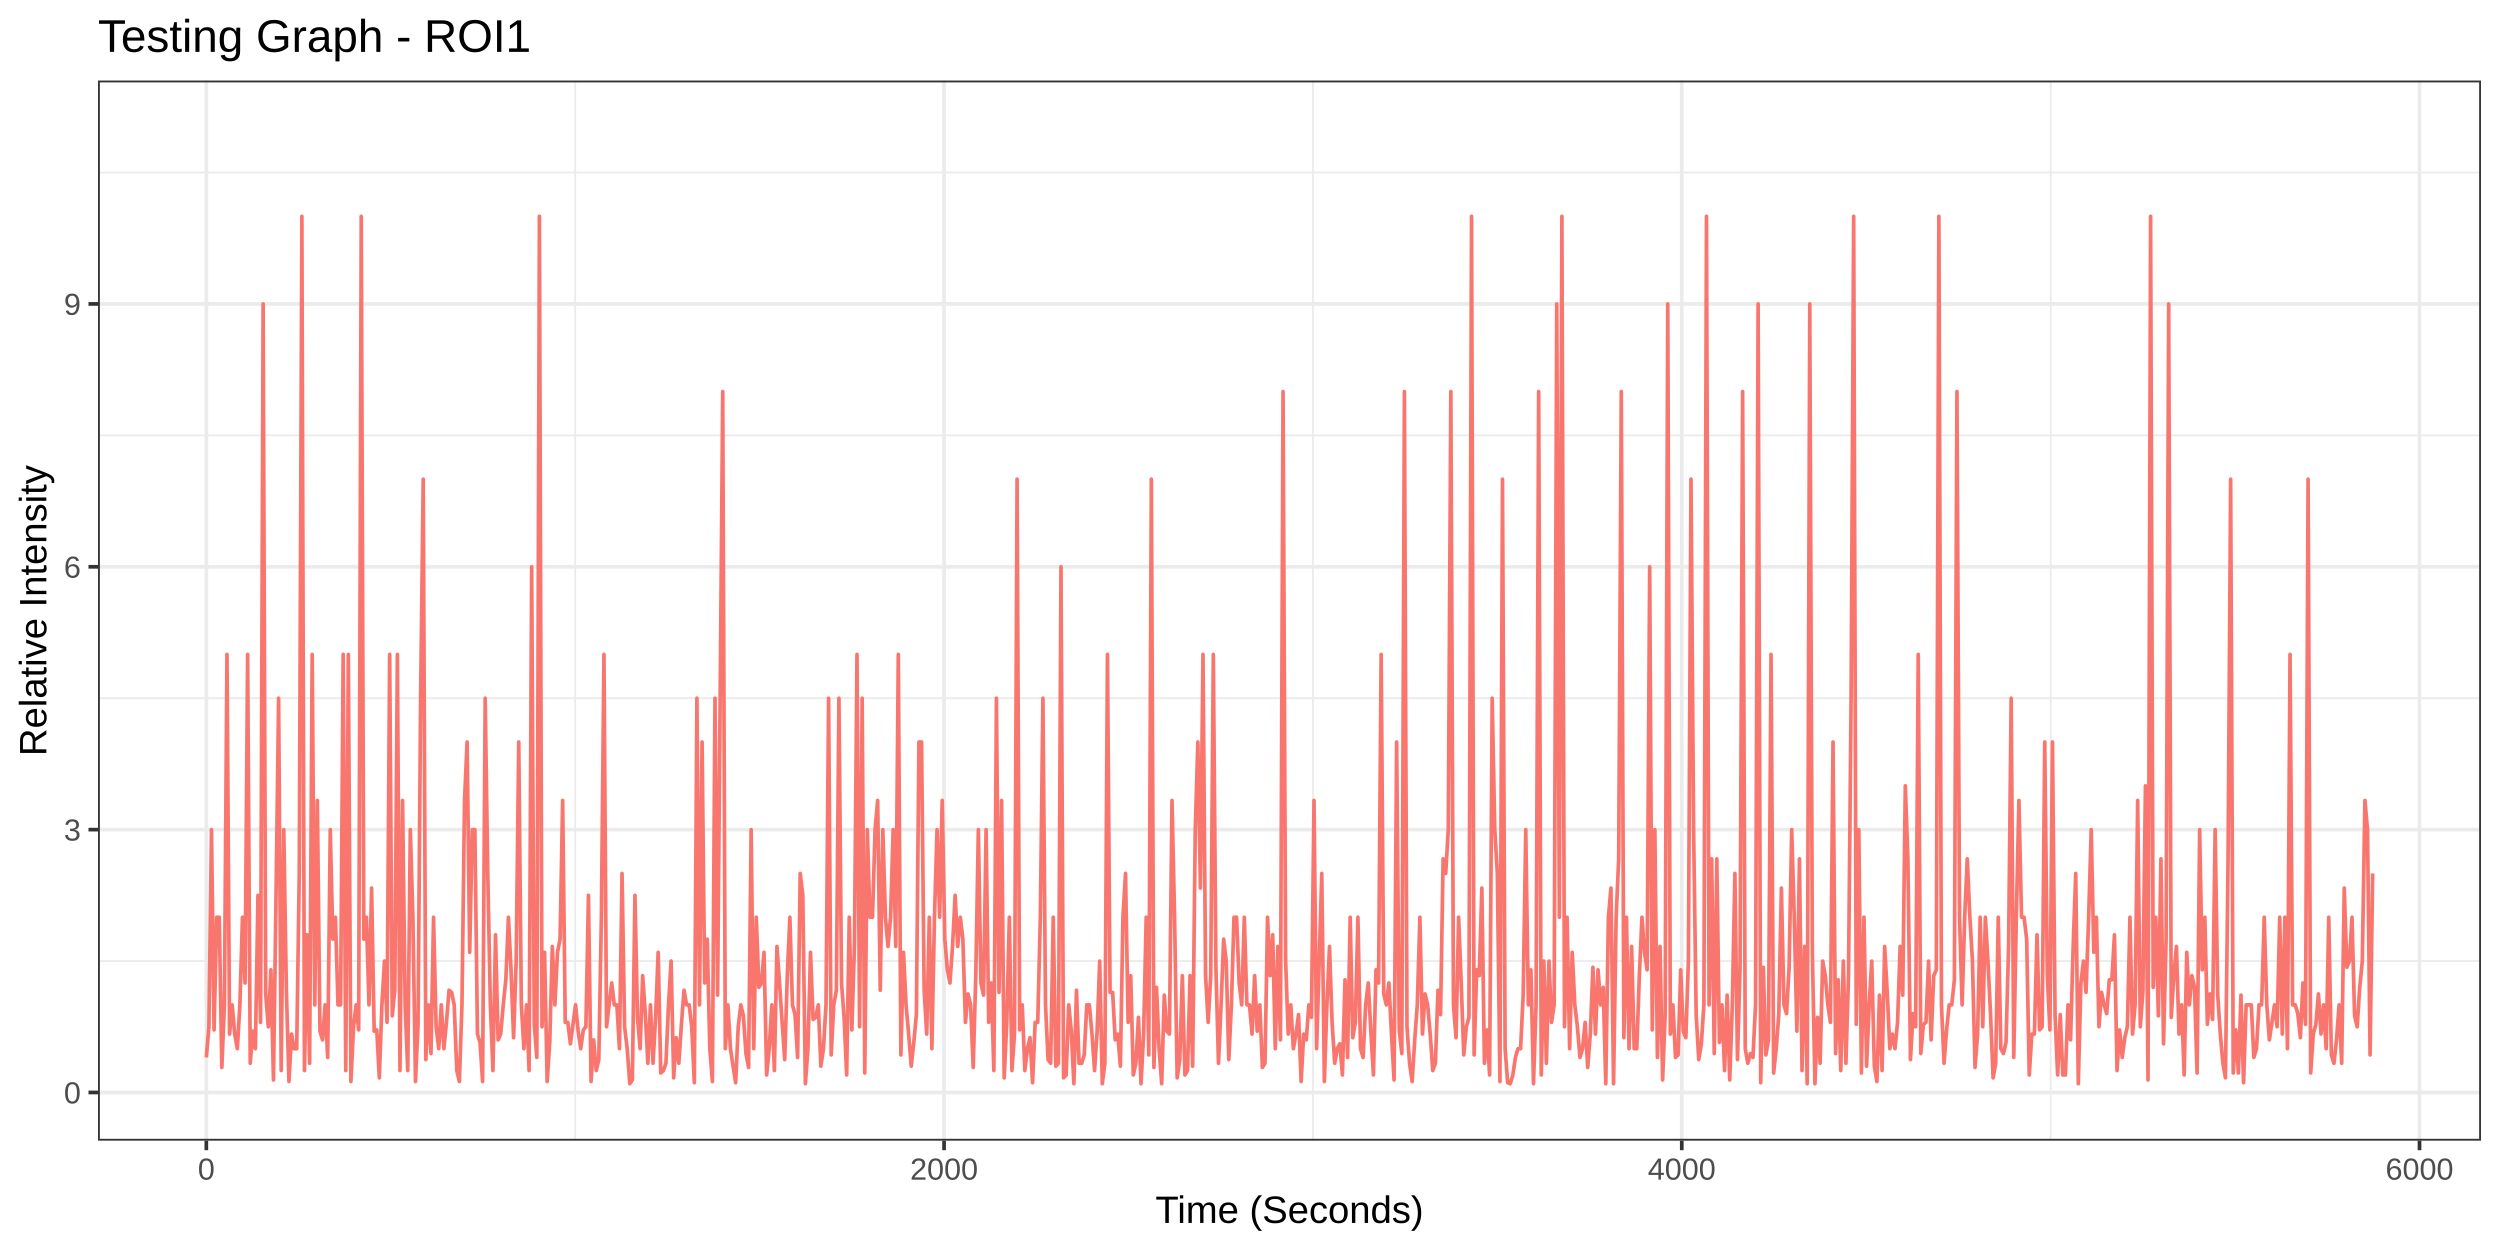
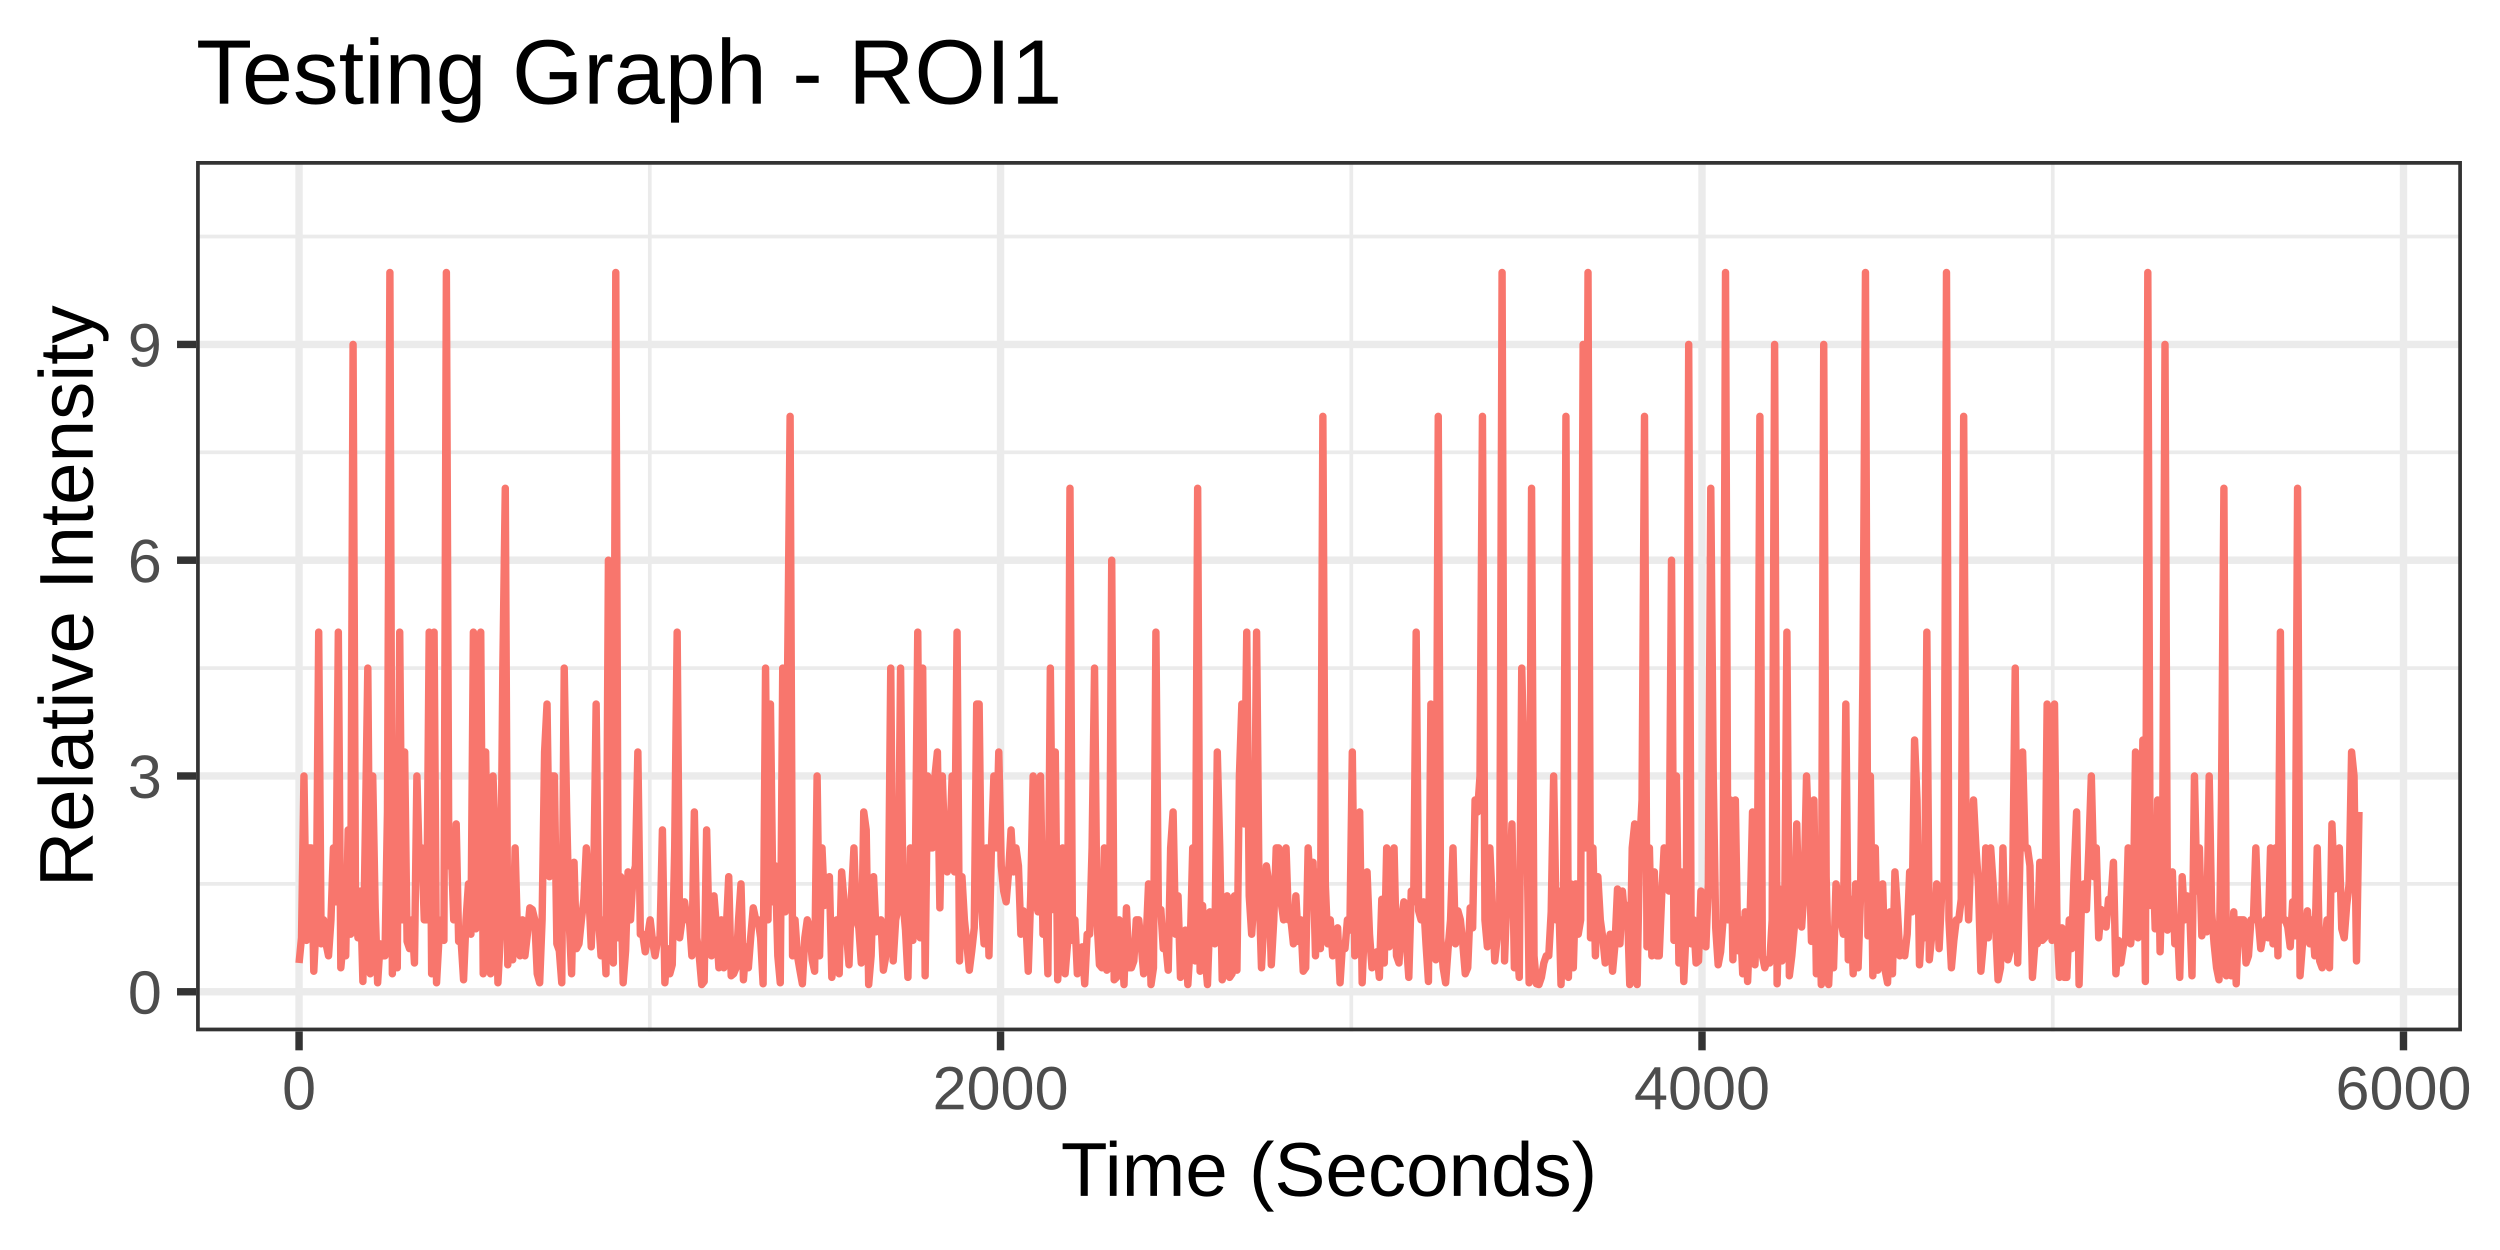
<svg xmlns="http://www.w3.org/2000/svg" width="960.00pt" height="480.00pt" viewBox="0 0 960.00 480.00">
  <g class="svglite">
    <defs>
      <style type="text/css">
    .svglite line, .svglite polyline, .svglite polygon, .svglite path, .svglite rect, .svglite circle {
      fill: none;
      stroke: #000000;
      stroke-linecap: round;
      stroke-linejoin: round;
      stroke-miterlimit: 10.00;
    }
    .svglite text {
      white-space: pre;
    }
    .svglite g.glyphgroup path {
      fill: inherit;
      stroke: none;
    }
  </style>
    </defs>
    <rect width="100%" height="100%" style="stroke: none; fill: #FFFFFF;" />
    <defs>
      <clipPath id="cpMC4wMHw5NjAuMDB8MC4wMHw0ODAuMDA=">
        <rect x="0.00" y="0.00" width="960.00" height="480.00" />
      </clipPath>
    </defs>
    <g clip-path="url(#cpMC4wMHw5NjAuMDB8MC4wMHw0ODAuMDA=)">
-       <rect x="0.00" y="0.00" width="960.00" height="480.00" style="stroke-width: 1.42; stroke: #FFFFFF; fill: #FFFFFF;" />
+       <rect x="0" y="0.00" width="960.00" height="480.00" style="stroke-width: 2.85; stroke: #FFFFFF; fill: #FFFFFF;" />
    </g>
    <defs>
-       <clipPath id="cpMzcuNjR8OTUyLjY5fDMwLjkyfDQzOC4wMQ==">
-         <rect x="37.64" y="30.92" width="915.06" height="407.09" />
+       <clipPath id="cpNzUuMjl8OTQ1LjM5fDYxLjgzfDM5Ni4wMw==">
+         <rect x="75.29" y="61.83" width="870.10" height="334.20" />
      </clipPath>
    </defs>
-     <g clip-path="url(#cpMzcuNjR8OTUyLjY5fDMwLjkyfDQzOC4wMQ==)">
-       <rect x="37.64" y="30.92" width="915.06" height="407.09" style="stroke-width: 1.42; stroke: none; fill: #FFFFFF;" />
-       <polyline points="37.64,369.04 952.69,369.04 " style="stroke-width: 0.71; stroke: #EBEBEB; stroke-linecap: butt;" />
-       <polyline points="37.64,268.11 952.69,268.11 " style="stroke-width: 0.71; stroke: #EBEBEB; stroke-linecap: butt;" />
-       <polyline points="37.64,167.18 952.69,167.18 " style="stroke-width: 0.71; stroke: #EBEBEB; stroke-linecap: butt;" />
-       <polyline points="37.64,66.25 952.69,66.25 " style="stroke-width: 0.71; stroke: #EBEBEB; stroke-linecap: butt;" />
-       <polyline points="220.87,438.01 220.87,30.92 " style="stroke-width: 0.71; stroke: #EBEBEB; stroke-linecap: butt;" />
-       <polyline points="504.16,438.01 504.16,30.92 " style="stroke-width: 0.71; stroke: #EBEBEB; stroke-linecap: butt;" />
-       <polyline points="787.45,438.01 787.45,30.92 " style="stroke-width: 0.71; stroke: #EBEBEB; stroke-linecap: butt;" />
-       <polyline points="37.64,419.51 952.69,419.51 " style="stroke-width: 1.42; stroke: #EBEBEB; stroke-linecap: butt;" />
-       <polyline points="37.64,318.58 952.69,318.58 " style="stroke-width: 1.42; stroke: #EBEBEB; stroke-linecap: butt;" />
-       <polyline points="37.64,217.65 952.69,217.65 " style="stroke-width: 1.42; stroke: #EBEBEB; stroke-linecap: butt;" />
-       <polyline points="37.64,116.71 952.69,116.71 " style="stroke-width: 1.42; stroke: #EBEBEB; stroke-linecap: butt;" />
-       <polyline points="79.23,438.01 79.23,30.92 " style="stroke-width: 1.42; stroke: #EBEBEB; stroke-linecap: butt;" />
-       <polyline points="362.52,438.01 362.52,30.92 " style="stroke-width: 1.42; stroke: #EBEBEB; stroke-linecap: butt;" />
-       <polyline points="645.80,438.01 645.80,30.92 " style="stroke-width: 1.42; stroke: #EBEBEB; stroke-linecap: butt;" />
-       <polyline points="929.09,438.01 929.09,30.92 " style="stroke-width: 1.42; stroke: #EBEBEB; stroke-linecap: butt;" />
-       <polyline points="79.23,406.05 80.22,394.28 81.21,318.58 82.20,395.48 83.20,352.22 84.19,352.22 85.18,409.90 86.17,385.87 87.16,251.29 88.15,397.08 89.14,385.87 90.14,397.08 91.13,402.69 92.12,385.87 93.11,352.22 94.10,377.46 95.09,251.29 96.09,408.30 97.08,395.96 98.07,402.69 99.06,343.81 100.05,392.59 101.04,116.71 102.03,381.66 103.03,394.28 104.02,372.41 105.01,414.70 106.00,343.81 106.99,268.11 107.98,411.10 108.97,318.58 109.97,380.26 110.96,415.30 111.95,397.08 112.94,402.69 113.93,402.69 114.92,335.40 115.92,83.07 116.91,411.10 117.90,358.95 118.89,408.30 119.88,251.29 120.87,385.87 121.86,307.36 122.86,395.96 123.85,399.32 124.84,385.87 125.83,406.05 126.82,318.58 127.81,360.63 128.80,352.22 129.80,385.87 130.79,385.87 131.78,251.29 132.77,411.10 133.76,251.29 134.75,415.30 135.75,394.28 136.74,385.87 137.73,395.48 138.72,83.07 139.71,360.63 140.70,352.22 141.69,385.87 142.69,341.01 143.68,395.96 144.67,395.48 145.66,413.90 146.65,385.87 147.64,369.04 148.63,392.59 149.63,251.29 150.62,390.07 151.61,380.26 152.60,251.29 153.59,411.10 154.58,307.36 155.58,385.87 156.57,411.10 157.56,318.58 158.55,352.22 159.54,415.30 160.53,393.34 161.52,268.11 162.52,184.00 163.51,406.89 164.50,385.87 165.49,404.56 166.48,352.22 167.47,394.28 168.47,402.69 169.46,385.87 170.45,402.69 171.44,392.59 172.43,380.26 173.42,381.06 174.41,385.87 175.41,411.10 176.40,415.30 177.39,385.87 178.38,307.36 179.37,284.93 180.36,365.68 181.35,318.58 182.35,318.58 183.34,397.08 184.33,400.28 185.32,415.30 186.31,268.11 187.30,335.40 188.30,385.87 189.29,411.10 190.28,358.95 191.27,399.32 192.26,397.08 193.25,385.87 194.24,376.25 195.24,352.22 196.23,372.41 197.22,398.48 198.21,369.04 199.20,284.93 200.19,385.87 201.18,402.69 202.18,385.87 203.17,411.10 204.16,217.65 205.15,393.34 206.14,406.05 207.13,83.07 208.13,394.28 209.12,365.68 210.11,415.30 211.10,400.28 212.09,363.44 213.08,385.87 214.07,365.68 215.07,360.63 216.06,307.36 217.05,392.59 218.04,392.59 219.03,400.82 220.02,393.34 221.01,385.87 222.01,395.96 223.00,402.69 223.99,395.48 224.98,394.28 225.97,343.81 226.96,415.30 227.96,399.32 228.95,411.10 229.94,406.89 230.93,352.22 231.92,251.29 232.91,394.28 233.90,385.87 234.90,377.46 235.89,385.87 236.88,385.87 237.87,402.69 238.86,335.40 239.85,394.28 240.84,402.69 241.84,416.15 242.83,414.70 243.82,343.81 244.81,390.67 245.80,402.69 246.79,374.65 247.79,389.23 248.78,408.30 249.77,385.87 250.76,408.30 251.75,390.67 252.74,365.68 253.73,412.03 254.73,411.10 255.72,408.30 256.71,385.87 257.70,369.04 258.69,413.90 259.68,398.48 260.67,408.30 261.67,393.34 262.66,380.26 263.65,385.87 264.64,385.87 265.63,394.28 266.62,415.77 267.62,268.11 268.61,385.87 269.60,284.93 270.59,377.46 271.58,360.63 272.57,402.69 273.56,415.30 274.56,268.11 275.55,382.13 276.54,268.11 277.53,150.36 278.52,402.69 279.51,385.87 280.50,402.69 281.50,409.42 282.49,415.77 283.48,394.28 284.47,385.87 285.46,390.07 286.45,404.56 287.45,409.90 288.44,318.58 289.43,402.69 290.42,352.22 291.41,379.14 292.40,377.46 293.39,365.68 294.39,412.78 295.38,402.69 296.37,385.87 297.36,411.10 298.35,363.44 299.34,377.46 300.33,392.59 301.33,406.89 302.32,374.65 303.31,352.22 304.30,385.87 305.29,389.60 306.28,406.05 307.28,335.40 308.27,343.81 309.26,416.15 310.25,402.69 311.24,365.68 312.23,391.47 313.22,390.67 314.22,385.87 315.21,409.42 316.20,402.69 317.19,385.87 318.18,268.11 319.17,405.09 320.16,385.87 321.16,380.26 322.15,268.11 323.14,377.46 324.13,390.67 325.12,412.78 326.11,352.22 327.11,395.48 328.10,363.44 329.09,251.29 330.08,394.28 331.07,268.11 332.06,412.03 333.05,318.58 334.05,352.22 335.04,352.22 336.03,318.58 337.02,307.36 338.01,380.26 339.00,318.58 340.00,352.22 340.99,363.44 341.98,352.22 342.97,318.58 343.96,363.44 344.95,251.29 345.94,405.09 346.94,365.68 347.93,385.87 348.92,397.08 349.91,409.42 350.90,400.28 351.89,389.60 352.88,284.93 353.88,284.93 354.87,380.26 355.86,397.08 356.85,352.22 357.84,402.69 358.83,352.22 359.83,318.58 360.82,352.22 361.81,307.36 362.80,360.63 363.79,372.41 364.78,377.46 365.77,363.44 366.77,343.81 367.76,363.44 368.75,352.22 369.74,360.63 370.73,392.59 371.72,381.66 372.71,385.87 373.71,409.90 374.70,374.65 375.69,318.58 376.68,377.46 377.67,382.13 378.66,318.58 379.66,392.59 380.65,377.46 381.64,411.10 382.63,268.11 383.62,381.06 384.61,307.36 385.60,413.90 386.60,392.59 387.59,352.22 388.58,411.10 389.57,397.08 390.56,184.00 391.55,395.48 392.54,385.87 393.54,411.10 394.53,402.69 395.52,398.48 396.51,415.77 397.50,392.59 398.49,392.59 399.49,352.22 400.48,268.11 401.47,385.87 402.46,406.89 403.45,408.30 404.44,352.22 405.43,409.42 406.43,408.30 407.42,217.65 408.41,413.90 409.40,412.78 410.39,385.87 411.38,395.96 412.37,416.15 413.37,380.26 414.36,408.30 415.35,408.30 416.34,405.09 417.33,385.87 418.32,385.87 419.32,397.08 420.31,411.10 421.30,395.96 422.29,369.04 423.28,416.15 424.27,408.30 425.26,251.29 426.26,381.06 427.25,381.06 428.24,399.32 429.23,397.08 430.22,409.42 431.21,352.22 432.20,335.40 433.20,392.59 434.19,374.65 435.18,412.78 436.17,408.30 437.16,390.67 438.15,416.15 439.15,397.08 440.14,352.22 441.13,405.09 442.12,184.00 443.11,409.90 444.10,379.14 445.09,402.69 446.09,416.15 447.08,382.13 448.07,395.96 449.06,397.08 450.05,307.36 451.04,352.22 452.03,413.90 453.03,406.89 454.02,374.65 455.01,412.78 456.00,411.10 456.99,374.65 457.98,409.42 458.98,318.58 459.97,284.93 460.96,341.01 461.95,251.29 462.94,374.65 463.93,392.59 464.92,374.65 465.92,251.29 466.91,371.45 467.90,408.30 468.89,385.87 469.88,360.63 470.87,369.04 471.86,406.89 472.86,385.87 473.85,352.22 474.84,352.22 475.83,377.46 476.82,385.87 477.81,352.22 478.81,385.87 479.80,385.87 480.79,397.08 481.78,374.65 482.77,395.96 483.76,385.87 484.75,409.90 485.75,408.30 486.74,352.22 487.73,374.65 488.72,358.95 489.71,402.69 490.70,363.44 491.69,399.32 492.69,150.36 493.68,369.04 494.67,397.08 495.66,385.87 496.65,402.69 497.64,397.08 498.64,389.60 499.63,415.30 500.62,397.08 501.61,399.32 502.60,385.87 503.59,390.67 504.58,307.36 505.58,402.69 506.57,369.04 507.56,335.40 508.55,415.30 509.54,385.87 510.53,363.44 511.52,392.59 512.52,408.30 513.51,402.69 514.50,400.82 515.49,412.78 516.48,376.25 517.47,406.05 518.47,352.22 519.46,398.48 520.45,392.59 521.44,352.22 522.43,402.69 523.42,406.05 524.41,385.87 525.41,377.46 526.40,395.96 527.39,412.78 528.38,372.41 529.37,377.46 530.36,251.29 531.36,381.66 532.35,385.87 533.34,377.46 534.33,397.08 535.32,414.70 536.31,284.93 537.30,395.48 538.30,404.56 539.29,150.36 540.28,394.28 541.27,408.30 542.26,415.30 543.25,399.32 544.24,385.87 545.24,352.22 546.23,397.08 547.22,381.66 548.21,385.87 549.20,397.08 550.19,411.10 551.19,408.30 552.18,380.26 553.17,389.60 554.16,329.79 555.15,335.40 556.14,318.58 557.13,150.36 558.13,385.87 559.12,398.48 560.11,352.22 561.10,377.46 562.09,405.09 563.08,394.28 564.07,390.67 565.07,83.07 566.06,405.09 567.05,372.41 568.04,374.65 569.03,341.01 570.02,408.30 571.02,395.48 572.01,412.78 573.00,268.11 573.99,318.58 574.98,335.40 575.97,415.30 576.96,184.00 577.96,402.69 578.95,415.77 579.94,416.15 580.93,412.78 581.92,406.05 582.91,402.69 583.90,402.69 584.90,382.13 585.89,318.58 586.88,385.87 587.87,372.41 588.86,416.15 589.85,385.87 590.85,150.36 591.84,412.78 592.83,369.04 593.82,408.30 594.81,369.04 595.80,392.59 596.79,385.87 597.79,116.71 598.78,352.22 599.77,83.07 600.76,394.28 601.75,352.22 602.74,402.69 603.73,365.68 604.73,385.87 605.72,394.28 606.71,406.05 607.70,402.69 608.69,392.59 609.68,409.90 610.68,397.08 611.67,371.45 612.66,397.08 613.65,372.41 614.64,385.87 615.63,379.14 616.62,416.15 617.62,352.22 618.61,341.01 619.60,416.15 620.59,352.22 621.58,329.79 622.57,150.36 623.56,398.48 624.56,352.22 625.55,402.69 626.54,363.44 627.53,402.69 628.52,402.69 629.51,374.65 630.51,352.22 631.50,365.68 632.49,372.41 633.48,217.65 634.47,395.48 635.46,318.58 636.45,406.05 637.45,363.44 638.44,414.70 639.43,389.23 640.42,116.71 641.41,397.08 642.40,385.87 643.39,406.05 644.39,405.09 645.38,372.41 646.37,395.96 647.36,398.48 648.35,369.04 649.34,184.00 650.34,318.58 651.33,389.60 652.32,406.89 653.31,400.82 654.30,385.87 655.29,83.07 656.28,385.87 657.28,329.79 658.27,404.56 659.26,329.79 660.25,400.28 661.24,385.87 662.23,411.10 663.22,382.13 664.22,414.70 665.21,385.87 666.20,335.40 667.19,406.89 668.18,371.45 669.17,150.36 670.17,402.69 671.16,408.30 672.15,404.56 673.14,406.05 674.13,385.87 675.12,116.71 676.11,415.77 677.11,371.45 678.10,405.09 679.09,399.32 680.08,251.29 681.07,412.03 682.06,402.69 683.05,389.60 684.05,341.01 685.04,385.87 686.03,389.23 687.02,371.45 688.01,318.58 689.00,352.22 690.00,395.96 690.99,329.79 691.98,411.10 692.97,363.44 693.96,416.15 694.95,116.71 695.94,365.68 696.94,416.15 697.93,390.67 698.92,408.30 699.91,369.04 700.90,374.65 701.89,385.87 702.88,392.59 703.88,284.93 704.87,404.56 705.86,376.25 706.85,411.10 707.84,369.04 708.83,408.30 709.83,374.65 710.82,268.11 711.81,83.07 712.80,393.34 713.79,318.58 714.78,412.03 715.77,352.22 716.77,409.42 717.76,385.87 718.75,369.04 719.74,409.42 720.73,415.30 721.72,382.13 722.72,411.10 723.71,363.44 724.70,381.06 725.69,402.69 726.68,397.08 727.67,402.69 728.66,392.59 729.66,363.44 730.65,382.13 731.64,301.76 732.63,329.79 733.62,406.89 734.61,389.23 735.60,394.28 736.60,251.29 737.59,404.56 738.58,393.34 739.57,392.59 740.56,369.04 741.55,399.32 742.55,374.65 743.54,372.41 744.53,83.07 745.52,385.87 746.51,408.30 747.50,395.48 748.49,385.87 749.49,385.87 750.48,376.25 751.47,150.36 752.46,352.22 753.45,385.87 754.44,352.22 755.43,329.79 756.43,352.22 757.42,369.04 758.41,409.90 759.40,397.08 760.39,352.22 761.38,394.28 762.38,352.22 763.37,369.04 764.36,389.23 765.35,413.90 766.34,408.30 767.33,352.22 768.32,402.69 769.32,404.56 770.31,400.28 771.30,363.44 772.29,268.11 773.28,406.05 774.27,352.22 775.26,307.36 776.26,352.22 777.25,352.22 778.24,360.63 779.23,412.78 780.22,397.08 781.21,397.08 782.21,358.95 783.20,395.48 784.19,394.28 785.18,284.93 786.17,374.65 787.16,395.48 788.15,284.93 789.15,390.07 790.14,412.78 791.13,389.60 792.12,412.78 793.11,412.78 794.10,385.87 795.09,399.32 796.09,363.44 797.08,335.40 798.07,416.15 799.06,377.46 800.05,369.04 801.04,381.06 802.04,352.22 803.03,318.58 804.02,365.68 805.01,352.22 806.00,394.28 806.99,381.06 807.98,385.87 808.98,389.23 809.97,376.25 810.96,376.25 811.95,358.95 812.94,411.10 813.93,395.48 814.92,406.05 815.92,398.48 816.91,394.28 817.90,352.22 818.89,397.08 819.88,385.87 820.87,307.36 821.87,394.28 822.86,381.06 823.85,301.76 824.84,414.70 825.83,83.07 826.82,379.14 827.81,352.22 828.81,390.07 829.80,329.79 830.79,400.82 831.78,360.63 832.77,116.71 833.76,390.67 834.75,374.65 835.75,363.44 836.74,397.08 837.73,385.87 838.72,412.78 839.71,365.68 840.70,385.87 841.70,374.65 842.69,379.14 843.68,412.03 844.67,318.58 845.66,372.41 846.65,352.22 847.64,393.34 848.64,381.66 849.63,391.47 850.62,318.58 851.61,382.13 852.60,397.08 853.59,408.30 854.58,413.90 855.58,329.79 856.57,184.00 857.56,412.03 858.55,395.48 859.54,412.03 860.53,382.13 861.53,415.77 862.52,385.87 863.51,385.87 864.50,385.87 865.49,406.05 866.48,402.69 867.47,385.87 868.47,385.87 869.46,352.22 870.45,385.87 871.44,399.32 872.43,392.59 873.42,385.87 874.41,394.28 875.41,352.22 876.40,397.08 877.39,352.22 878.38,402.69 879.37,251.29 880.36,385.87 881.36,385.87 882.35,389.23 883.34,398.48 884.33,377.46 885.32,393.34 886.31,184.00 887.30,412.03 888.30,397.08 889.29,393.34 890.28,381.66 891.27,397.08 892.26,385.87 893.25,402.69 894.24,352.22 895.24,405.09 896.23,408.30 897.22,399.32 898.21,385.87 899.20,408.30 900.19,341.01 901.19,371.45 902.18,369.04 903.17,352.22 904.16,390.07 905.15,394.28 906.14,379.14 907.13,369.04 908.13,307.36 909.12,318.58 910.11,405.09 911.10,335.40 " style="stroke-width: 1.42; stroke: #F8766D; stroke-linecap: butt;" />
-       <rect x="37.64" y="30.92" width="915.06" height="407.09" style="stroke-width: 1.42; stroke: #333333;" />
+     <g clip-path="url(#cpNzUuMjl8OTQ1LjM5fDYxLjgzfDM5Ni4wMw==)">
+       <rect x="75.29" y="61.83" width="870.10" height="334.20" style="stroke-width: 2.85; stroke: none; fill: #FFFFFF;" />
+       <polyline points="75.29,339.41 945.39,339.41 " style="stroke-width: 1.42; stroke: #EBEBEB; stroke-linecap: butt;" />
+       <polyline points="75.29,256.55 945.39,256.55 " style="stroke-width: 1.42; stroke: #EBEBEB; stroke-linecap: butt;" />
+       <polyline points="75.29,173.69 945.39,173.69 " style="stroke-width: 1.42; stroke: #EBEBEB; stroke-linecap: butt;" />
+       <polyline points="75.29,90.83 945.39,90.83 " style="stroke-width: 1.42; stroke: #EBEBEB; stroke-linecap: butt;" />
+       <polyline points="249.52,396.03 249.52,61.83 " style="stroke-width: 1.42; stroke: #EBEBEB; stroke-linecap: butt;" />
+       <polyline points="518.89,396.03 518.89,61.83 " style="stroke-width: 1.42; stroke: #EBEBEB; stroke-linecap: butt;" />
+       <polyline points="788.26,396.03 788.26,61.83 " style="stroke-width: 1.42; stroke: #EBEBEB; stroke-linecap: butt;" />
+       <polyline points="75.29,380.84 945.39,380.84 " style="stroke-width: 2.85; stroke: #EBEBEB; stroke-linecap: butt;" />
+       <polyline points="75.29,297.98 945.39,297.98 " style="stroke-width: 2.85; stroke: #EBEBEB; stroke-linecap: butt;" />
+       <polyline points="75.29,215.12 945.39,215.12 " style="stroke-width: 2.85; stroke: #EBEBEB; stroke-linecap: butt;" />
+       <polyline points="75.29,132.26 945.39,132.26 " style="stroke-width: 2.85; stroke: #EBEBEB; stroke-linecap: butt;" />
+       <polyline points="114.84,396.03 114.84,61.83 " style="stroke-width: 2.85; stroke: #EBEBEB; stroke-linecap: butt;" />
+       <polyline points="384.21,396.03 384.21,61.83 " style="stroke-width: 2.85; stroke: #EBEBEB; stroke-linecap: butt;" />
+       <polyline points="653.57,396.03 653.57,61.83 " style="stroke-width: 2.85; stroke: #EBEBEB; stroke-linecap: butt;" />
+       <polyline points="922.94,396.03 922.94,61.83 " style="stroke-width: 2.85; stroke: #EBEBEB; stroke-linecap: butt;" />
+       <polyline points="114.84,369.79 115.78,360.12 116.72,297.98 117.67,361.11 118.61,325.60 119.55,325.60 120.49,372.95 121.44,353.22 122.38,242.74 123.32,362.43 124.27,353.22 125.21,362.43 126.15,367.03 127.09,353.22 128.04,325.60 128.98,346.31 129.92,242.74 130.87,371.63 131.81,361.50 132.75,367.03 133.69,318.69 134.64,358.74 135.58,132.26 136.52,349.77 137.47,360.12 138.41,342.17 139.35,376.89 140.29,318.69 141.24,256.55 142.18,373.93 143.12,297.98 144.06,348.62 145.01,377.39 145.95,362.43 146.89,367.03 147.84,367.03 148.78,311.79 149.72,104.64 150.66,373.93 151.61,331.12 152.55,371.63 153.49,242.74 154.44,353.22 155.38,288.77 156.32,361.50 157.26,364.27 158.21,353.22 159.15,369.79 160.09,297.98 161.03,332.50 161.98,325.60 162.92,353.22 163.86,353.22 164.81,242.74 165.75,373.93 166.69,242.74 167.63,377.39 168.58,360.12 169.52,353.22 170.46,361.11 171.41,104.64 172.35,332.50 173.29,325.60 174.23,353.22 175.18,316.39 176.12,361.50 177.06,361.11 178.01,376.24 178.95,353.22 179.89,339.41 180.83,358.74 181.78,242.74 182.72,356.67 183.66,348.62 184.60,242.74 185.55,373.93 186.49,288.77 187.43,353.22 188.38,373.93 189.32,297.98 190.26,325.60 191.20,377.39 192.15,359.36 193.09,256.55 194.03,187.50 194.98,370.48 195.92,353.22 196.86,368.56 197.80,325.60 198.75,360.12 199.69,367.03 200.63,353.22 201.57,367.03 202.52,358.74 203.46,348.62 204.40,349.27 205.35,353.22 206.29,373.93 207.23,377.39 208.17,353.22 209.12,288.77 210.06,270.36 211.00,336.65 211.95,297.98 212.89,297.98 213.83,362.43 214.77,365.06 215.72,377.39 216.66,256.55 217.60,311.79 218.54,353.22 219.49,373.93 220.43,331.12 221.37,364.27 222.32,362.43 223.26,353.22 224.20,345.33 225.14,325.60 226.09,342.17 227.03,363.58 227.97,339.41 228.92,270.36 229.86,353.22 230.80,367.03 231.74,353.22 232.69,373.93 233.63,215.12 234.57,359.36 235.52,369.79 236.46,104.64 237.40,360.12 238.34,336.65 239.29,377.39 240.23,365.06 241.17,334.81 242.11,353.22 243.06,336.65 244.00,332.50 244.94,288.77 245.89,358.74 246.83,358.74 247.77,365.49 248.71,359.36 249.66,353.22 250.60,361.50 251.54,367.03 252.49,361.11 253.43,360.12 254.37,318.69 255.31,377.39 256.26,364.27 257.20,373.93 258.14,370.48 259.08,325.60 260.03,242.74 260.97,360.12 261.91,353.22 262.86,346.31 263.80,353.22 264.74,353.22 265.68,367.03 266.63,311.79 267.57,360.12 268.51,367.03 269.46,378.08 270.40,376.89 271.34,318.69 272.28,357.16 273.23,367.03 274.17,344.01 275.11,355.98 276.06,371.63 277.00,353.22 277.94,371.63 278.88,357.16 279.83,336.65 280.77,374.70 281.71,373.93 282.65,371.63 283.60,353.22 284.54,339.41 285.48,376.24 286.43,363.58 287.37,371.63 288.31,359.36 289.25,348.62 290.20,353.22 291.14,353.22 292.08,360.12 293.03,377.77 293.97,256.55 294.91,353.22 295.85,270.36 296.80,346.31 297.74,332.50 298.68,367.03 299.62,377.39 300.57,256.55 301.51,350.15 302.45,256.55 303.40,159.88 304.34,367.03 305.28,353.22 306.22,367.03 307.17,372.55 308.11,377.77 309.05,360.12 310.00,353.22 310.94,356.67 311.88,368.56 312.82,372.95 313.77,297.98 314.71,367.03 315.65,325.60 316.60,347.69 317.54,346.31 318.48,336.65 319.42,375.31 320.37,367.03 321.31,353.22 322.25,373.93 323.19,334.81 324.14,346.31 325.08,358.74 326.02,370.48 326.97,344.01 327.91,325.60 328.85,353.22 329.79,356.29 330.74,369.79 331.68,311.79 332.62,318.69 333.57,378.08 334.51,367.03 335.45,336.65 336.39,357.82 337.34,357.16 338.28,353.22 339.22,372.55 340.16,367.03 341.11,353.22 342.05,256.55 342.99,369.00 343.94,353.22 344.88,348.62 345.82,256.55 346.76,346.31 347.71,357.16 348.65,375.31 349.59,325.60 350.54,361.11 351.48,334.81 352.42,242.74 353.36,360.12 354.31,256.55 355.25,374.70 356.19,297.98 357.13,325.60 358.08,325.60 359.02,297.98 359.96,288.77 360.91,348.62 361.85,297.98 362.79,325.60 363.73,334.81 364.68,325.60 365.62,297.98 366.56,334.81 367.51,242.74 368.45,369.00 369.39,336.65 370.33,353.22 371.28,362.43 372.22,372.55 373.16,365.06 374.11,356.29 375.05,270.36 375.99,270.36 376.93,348.62 377.88,362.43 378.82,325.60 379.76,367.03 380.70,325.60 381.65,297.98 382.59,325.60 383.53,288.77 384.48,332.50 385.42,342.17 386.36,346.31 387.30,334.81 388.25,318.69 389.19,334.81 390.13,325.60 391.08,332.50 392.02,358.74 392.96,349.77 393.90,353.22 394.85,372.95 395.79,344.01 396.73,297.98 397.67,346.31 398.62,350.15 399.56,297.98 400.50,358.74 401.45,346.31 402.39,373.93 403.33,256.55 404.27,349.27 405.22,288.77 406.16,376.24 407.10,358.74 408.05,325.60 408.99,373.93 409.93,362.43 410.87,187.50 411.82,361.11 412.76,353.22 413.70,373.93 414.65,367.03 415.59,363.58 416.53,377.77 417.47,358.74 418.42,358.74 419.36,325.60 420.30,256.55 421.24,353.22 422.19,370.48 423.13,371.63 424.07,325.60 425.02,372.55 425.96,371.63 426.90,215.12 427.84,376.24 428.79,375.31 429.73,353.22 430.67,361.50 431.62,378.08 432.56,348.62 433.50,371.63 434.44,371.63 435.39,369.00 436.33,353.22 437.27,353.22 438.21,362.43 439.16,373.93 440.10,361.50 441.04,339.41 441.99,378.08 442.93,371.63 443.87,242.74 444.81,349.27 445.76,349.27 446.70,364.27 447.64,362.43 448.59,372.55 449.53,325.60 450.47,311.79 451.41,358.74 452.36,344.01 453.30,375.31 454.24,371.63 455.18,357.16 456.13,378.08 457.07,362.43 458.01,325.60 458.96,369.00 459.90,187.50 460.84,372.95 461.78,347.69 462.73,367.03 463.67,378.08 464.61,350.15 465.56,361.50 466.50,362.43 467.44,288.77 468.38,325.60 469.33,376.24 470.27,370.48 471.21,344.01 472.16,375.31 473.10,373.93 474.04,344.01 474.98,372.55 475.93,297.98 476.87,270.36 477.81,316.39 478.75,242.74 479.70,344.01 480.64,358.74 481.58,344.01 482.53,242.74 483.47,341.38 484.41,371.63 485.35,353.22 486.30,332.50 487.24,339.41 488.18,370.48 489.13,353.22 490.07,325.60 491.01,325.60 491.95,346.31 492.90,353.22 493.84,325.60 494.78,353.22 495.72,353.22 496.67,362.43 497.61,344.01 498.55,361.50 499.50,353.22 500.44,372.95 501.38,371.63 502.32,325.60 503.27,344.01 504.21,331.12 505.15,367.03 506.10,334.81 507.04,364.27 507.98,159.88 508.92,339.41 509.87,362.43 510.81,353.22 511.75,367.03 512.70,362.43 513.64,356.29 514.58,377.39 515.52,362.43 516.47,364.27 517.41,353.22 518.35,357.16 519.29,288.77 520.24,367.03 521.18,339.41 522.12,311.79 523.07,377.39 524.01,353.22 524.95,334.81 525.89,358.74 526.84,371.63 527.78,367.03 528.72,365.49 529.67,375.31 530.61,345.33 531.55,369.79 532.49,325.60 533.44,363.58 534.38,358.74 535.32,325.60 536.26,367.03 537.21,369.79 538.15,353.22 539.09,346.31 540.04,361.50 540.98,375.31 541.92,342.17 542.86,346.31 543.81,242.74 544.75,349.77 545.69,353.22 546.64,346.31 547.58,362.43 548.52,376.89 549.46,270.36 550.41,361.11 551.35,368.56 552.29,159.88 553.24,360.12 554.18,371.63 555.12,377.39 556.06,364.27 557.01,353.22 557.95,325.60 558.89,362.43 559.83,349.77 560.78,353.22 561.72,362.43 562.66,373.93 563.61,371.63 564.55,348.62 565.49,356.29 566.43,307.19 567.38,311.79 568.32,297.98 569.26,159.88 570.21,353.22 571.15,363.58 572.09,325.60 573.03,346.31 573.98,369.00 574.92,360.12 575.86,357.16 576.80,104.64 577.75,369.00 578.69,342.17 579.63,344.01 580.58,316.39 581.52,371.63 582.46,361.11 583.40,375.31 584.35,256.55 585.29,297.98 586.23,311.79 587.18,377.39 588.12,187.50 589.06,367.03 590.00,377.77 590.95,378.08 591.89,375.31 592.83,369.79 593.77,367.03 594.72,367.03 595.66,350.15 596.60,297.98 597.55,353.22 598.49,342.17 599.43,378.08 600.37,353.22 601.32,159.88 602.26,375.31 603.20,339.41 604.15,371.63 605.09,339.41 606.03,358.74 606.97,353.22 607.92,132.26 608.86,325.60 609.80,104.64 610.75,360.12 611.69,325.60 612.63,367.03 613.57,336.65 614.52,353.22 615.46,360.12 616.40,369.79 617.34,367.03 618.29,358.74 619.23,372.95 620.17,362.43 621.12,341.38 622.06,362.43 623.00,342.17 623.94,353.22 624.89,347.69 625.83,378.08 626.77,325.60 627.72,316.39 628.66,378.08 629.60,325.60 630.54,307.19 631.49,159.88 632.43,363.58 633.37,325.60 634.31,367.03 635.26,334.81 636.20,367.03 637.14,367.03 638.09,344.01 639.03,325.60 639.97,336.65 640.91,342.17 641.86,215.12 642.80,361.11 643.74,297.98 644.69,369.79 645.63,334.81 646.57,376.89 647.51,355.98 648.46,132.26 649.40,362.43 650.34,353.22 651.29,369.79 652.23,369.00 653.17,342.17 654.11,361.50 655.06,363.58 656.00,339.41 656.94,187.50 657.88,297.98 658.83,356.29 659.77,370.48 660.71,365.49 661.66,353.22 662.60,104.64 663.54,353.22 664.48,307.19 665.43,368.56 666.37,307.19 667.31,365.06 668.26,353.22 669.20,373.93 670.14,350.15 671.08,376.89 672.03,353.22 672.97,311.79 673.91,370.48 674.85,341.38 675.80,159.88 676.74,367.03 677.68,371.63 678.63,368.56 679.57,369.79 680.51,353.22 681.45,132.26 682.40,377.77 683.34,341.38 684.28,369.00 685.23,364.27 686.17,242.74 687.11,374.70 688.05,367.03 689.00,356.29 689.94,316.39 690.88,353.22 691.83,355.98 692.77,341.38 693.71,297.98 694.65,325.60 695.60,361.50 696.54,307.19 697.48,373.93 698.42,334.81 699.37,378.08 700.31,132.26 701.25,336.65 702.20,378.08 703.14,357.16 704.08,371.63 705.02,339.41 705.97,344.01 706.91,353.22 707.85,358.74 708.80,270.36 709.74,368.56 710.68,345.33 711.62,373.93 712.57,339.41 713.51,371.63 714.45,344.01 715.39,256.55 716.34,104.64 717.28,359.36 718.22,297.98 719.17,374.70 720.11,325.60 721.05,372.55 721.99,353.22 722.94,339.41 723.88,372.55 724.82,377.39 725.77,350.15 726.71,373.93 727.65,334.81 728.59,349.27 729.54,367.03 730.48,362.43 731.42,367.03 732.36,358.74 733.31,334.81 734.25,350.15 735.19,284.17 736.14,307.19 737.08,370.48 738.02,355.98 738.96,360.12 739.91,242.74 740.85,368.56 741.79,359.36 742.74,358.74 743.68,339.41 744.62,364.27 745.56,344.01 746.51,342.17 747.45,104.64 748.39,353.22 749.34,371.63 750.28,361.11 751.22,353.22 752.16,353.22 753.11,345.33 754.05,159.88 754.99,325.60 755.93,353.22 756.88,325.60 757.82,307.19 758.76,325.60 759.71,339.41 760.65,372.95 761.59,362.43 762.53,325.60 763.48,360.12 764.42,325.60 765.36,339.41 766.31,355.98 767.25,376.24 768.19,371.63 769.13,325.60 770.08,367.03 771.02,368.56 771.96,365.06 772.90,334.81 773.85,256.55 774.79,369.79 775.73,325.60 776.68,288.77 777.62,325.60 778.56,325.60 779.50,332.50 780.45,375.31 781.39,362.43 782.33,362.43 783.28,331.12 784.22,361.11 785.16,360.12 786.10,270.36 787.05,344.01 787.99,361.11 788.93,270.36 789.88,356.67 790.82,375.31 791.76,356.29 792.70,375.31 793.65,375.31 794.59,353.22 795.53,364.27 796.47,334.81 797.42,311.79 798.36,378.08 799.30,346.31 800.25,339.41 801.19,349.27 802.13,325.60 803.07,297.98 804.02,336.65 804.96,325.60 805.90,360.12 806.85,349.27 807.79,353.22 808.73,355.98 809.67,345.33 810.62,345.33 811.56,331.12 812.50,373.93 813.44,361.11 814.39,369.79 815.33,363.58 816.27,360.12 817.22,325.60 818.16,362.43 819.10,353.22 820.04,288.77 820.99,360.12 821.93,349.27 822.87,284.17 823.82,376.89 824.76,104.64 825.70,347.69 826.64,325.60 827.59,356.67 828.53,307.19 829.47,365.49 830.42,332.50 831.36,132.26 832.30,357.16 833.24,344.01 834.19,334.81 835.13,362.43 836.07,353.22 837.01,375.31 837.96,336.65 838.90,353.22 839.84,344.01 840.79,347.69 841.73,374.70 842.67,297.98 843.61,342.17 844.56,325.60 845.50,359.36 846.44,349.77 847.39,357.82 848.33,297.98 849.27,350.15 850.21,362.43 851.16,371.63 852.10,376.24 853.04,307.19 853.98,187.50 854.93,374.70 855.87,361.11 856.81,374.70 857.76,350.15 858.70,377.77 859.64,353.22 860.58,353.22 861.53,353.22 862.47,369.79 863.41,367.03 864.36,353.22 865.30,353.22 866.24,325.60 867.18,353.22 868.13,364.27 869.07,358.74 870.01,353.22 870.95,360.12 871.90,325.60 872.84,362.43 873.78,325.60 874.73,367.03 875.67,242.74 876.61,353.22 877.55,353.22 878.50,355.98 879.44,363.58 880.38,346.31 881.33,359.36 882.27,187.50 883.21,374.70 884.15,362.43 885.10,359.36 886.04,349.77 886.98,362.43 887.93,353.22 888.87,367.03 889.81,325.60 890.75,369.00 891.70,371.63 892.64,364.27 893.58,353.22 894.52,371.63 895.47,316.39 896.41,341.38 897.35,339.41 898.30,325.60 899.24,356.67 900.18,360.12 901.12,347.69 902.07,339.41 903.01,288.77 903.95,297.98 904.90,369.00 905.84,311.79 " style="stroke-width: 2.85; stroke: #F8766D; stroke-linecap: butt;" />
+       <rect x="75.29" y="61.83" width="870.10" height="334.20" style="stroke-width: 2.85; stroke: #333333;" />
    </g>
    <g clip-path="url(#cpMC4wMHw5NjAuMDB8MC4wMHw0ODAuMDA=)">
-       <text x="31.06" y="423.71" text-anchor="end" style="font-size: 11.73px;fill: #4D4D4D; font-family: &quot;Arial&quot;;" textLength="6.52px" lengthAdjust="spacingAndGlyphs">0</text>
-       <text x="31.06" y="322.78" text-anchor="end" style="font-size: 11.73px;fill: #4D4D4D; font-family: &quot;Arial&quot;;" textLength="6.52px" lengthAdjust="spacingAndGlyphs">3</text>
-       <text x="31.06" y="221.84" text-anchor="end" style="font-size: 11.73px;fill: #4D4D4D; font-family: &quot;Arial&quot;;" textLength="6.52px" lengthAdjust="spacingAndGlyphs">6</text>
-       <text x="31.06" y="120.91" text-anchor="end" style="font-size: 11.73px;fill: #4D4D4D; font-family: &quot;Arial&quot;;" textLength="6.52px" lengthAdjust="spacingAndGlyphs">9</text>
-       <polyline points="33.98,419.51 37.64,419.51 " style="stroke-width: 1.42; stroke: #333333; stroke-linecap: butt;" />
-       <polyline points="33.98,318.58 37.64,318.58 " style="stroke-width: 1.42; stroke: #333333; stroke-linecap: butt;" />
-       <polyline points="33.98,217.65 37.64,217.65 " style="stroke-width: 1.42; stroke: #333333; stroke-linecap: butt;" />
-       <polyline points="33.98,116.71 37.64,116.71 " style="stroke-width: 1.42; stroke: #333333; stroke-linecap: butt;" />
-       <polyline points="79.23,441.67 79.23,438.01 " style="stroke-width: 1.42; stroke: #333333; stroke-linecap: butt;" />
-       <polyline points="362.52,441.67 362.52,438.01 " style="stroke-width: 1.42; stroke: #333333; stroke-linecap: butt;" />
-       <polyline points="645.80,441.67 645.80,438.01 " style="stroke-width: 1.42; stroke: #333333; stroke-linecap: butt;" />
-       <polyline points="929.09,441.67 929.09,438.01 " style="stroke-width: 1.42; stroke: #333333; stroke-linecap: butt;" />
-       <text x="79.23" y="452.99" text-anchor="middle" style="font-size: 11.73px;fill: #4D4D4D; font-family: &quot;Arial&quot;;" textLength="6.52px" lengthAdjust="spacingAndGlyphs">0</text>
-       <text x="362.52" y="452.99" text-anchor="middle" style="font-size: 11.73px;fill: #4D4D4D; font-family: &quot;Arial&quot;;" textLength="26.06px" lengthAdjust="spacingAndGlyphs">2000</text>
-       <text x="645.80" y="452.99" text-anchor="middle" style="font-size: 11.73px;fill: #4D4D4D; font-family: &quot;Arial&quot;;" textLength="26.06px" lengthAdjust="spacingAndGlyphs">4000</text>
-       <text x="929.09" y="452.99" text-anchor="middle" style="font-size: 11.73px;fill: #4D4D4D; font-family: &quot;Arial&quot;;" textLength="26.06px" lengthAdjust="spacingAndGlyphs">6000</text>
-       <text x="495.17" y="469.61" text-anchor="middle" style="font-size: 14.67px; font-family: &quot;Arial&quot;;" textLength="102.91px" lengthAdjust="spacingAndGlyphs">Time (Seconds)</text>
-       <text transform="translate(17.80,234.47) rotate(-90)" text-anchor="middle" style="font-size: 14.67px; font-family: &quot;Arial&quot;;" textLength="111.64px" lengthAdjust="spacingAndGlyphs">Relative Intensity</text>
-       <text x="37.64" y="19.91" style="font-size: 17.60px; font-family: &quot;Arial&quot;;" textLength="166.22px" lengthAdjust="spacingAndGlyphs">Testing Graph - ROI1</text>
+       <text x="62.14" y="389.23" text-anchor="end" style="font-size: 23.47px;fill: #4D4D4D; font-family: &quot;Arial&quot;;" textLength="13.05px" lengthAdjust="spacingAndGlyphs">0</text>
+       <text x="62.14" y="306.37" text-anchor="end" style="font-size: 23.47px;fill: #4D4D4D; font-family: &quot;Arial&quot;;" textLength="13.05px" lengthAdjust="spacingAndGlyphs">3</text>
+       <text x="62.14" y="223.52" text-anchor="end" style="font-size: 23.47px;fill: #4D4D4D; font-family: &quot;Arial&quot;;" textLength="13.05px" lengthAdjust="spacingAndGlyphs">6</text>
+       <text x="62.14" y="140.66" text-anchor="end" style="font-size: 23.47px;fill: #4D4D4D; font-family: &quot;Arial&quot;;" textLength="13.05px" lengthAdjust="spacingAndGlyphs">9</text>
+       <polyline points="67.98,380.84 75.29,380.84 " style="stroke-width: 2.85; stroke: #333333; stroke-linecap: butt;" />
+       <polyline points="67.98,297.98 75.29,297.98 " style="stroke-width: 2.85; stroke: #333333; stroke-linecap: butt;" />
+       <polyline points="67.98,215.12 75.29,215.12 " style="stroke-width: 2.85; stroke: #333333; stroke-linecap: butt;" />
+       <polyline points="67.98,132.26 75.29,132.26 " style="stroke-width: 2.85; stroke: #333333; stroke-linecap: butt;" />
+       <polyline points="114.84,403.34 114.84,396.03 " style="stroke-width: 2.85; stroke: #333333; stroke-linecap: butt;" />
+       <polyline points="384.21,403.34 384.21,396.03 " style="stroke-width: 2.85; stroke: #333333; stroke-linecap: butt;" />
+       <polyline points="653.57,403.34 653.57,396.03 " style="stroke-width: 2.85; stroke: #333333; stroke-linecap: butt;" />
+       <polyline points="922.94,403.34 922.94,396.03 " style="stroke-width: 2.85; stroke: #333333; stroke-linecap: butt;" />
+       <text x="114.84" y="425.97" text-anchor="middle" style="font-size: 23.47px;fill: #4D4D4D; font-family: &quot;Arial&quot;;" textLength="13.05px" lengthAdjust="spacingAndGlyphs">0</text>
+       <text x="384.21" y="425.97" text-anchor="middle" style="font-size: 23.47px;fill: #4D4D4D; font-family: &quot;Arial&quot;;" textLength="52.19px" lengthAdjust="spacingAndGlyphs">2000</text>
+       <text x="653.57" y="425.97" text-anchor="middle" style="font-size: 23.47px;fill: #4D4D4D; font-family: &quot;Arial&quot;;" textLength="52.19px" lengthAdjust="spacingAndGlyphs">4000</text>
+       <text x="922.94" y="425.97" text-anchor="middle" style="font-size: 23.47px;fill: #4D4D4D; font-family: &quot;Arial&quot;;" textLength="52.19px" lengthAdjust="spacingAndGlyphs">6000</text>
+       <text x="510.34" y="459.21" text-anchor="middle" style="font-size: 29.33px; font-family: &quot;Arial&quot;;" textLength="205.92px" lengthAdjust="spacingAndGlyphs">Time (Seconds)</text>
+       <text transform="translate(35.61,228.93) rotate(-90)" text-anchor="middle" style="font-size: 29.33px; font-family: &quot;Arial&quot;;" textLength="223.33px" lengthAdjust="spacingAndGlyphs">Relative Intensity</text>
+       <text x="75.29" y="39.80" style="font-size: 35.20px; font-family: &quot;Arial&quot;;" textLength="332.44px" lengthAdjust="spacingAndGlyphs">Testing Graph - ROI1</text>
    </g>
  </g>
</svg>
